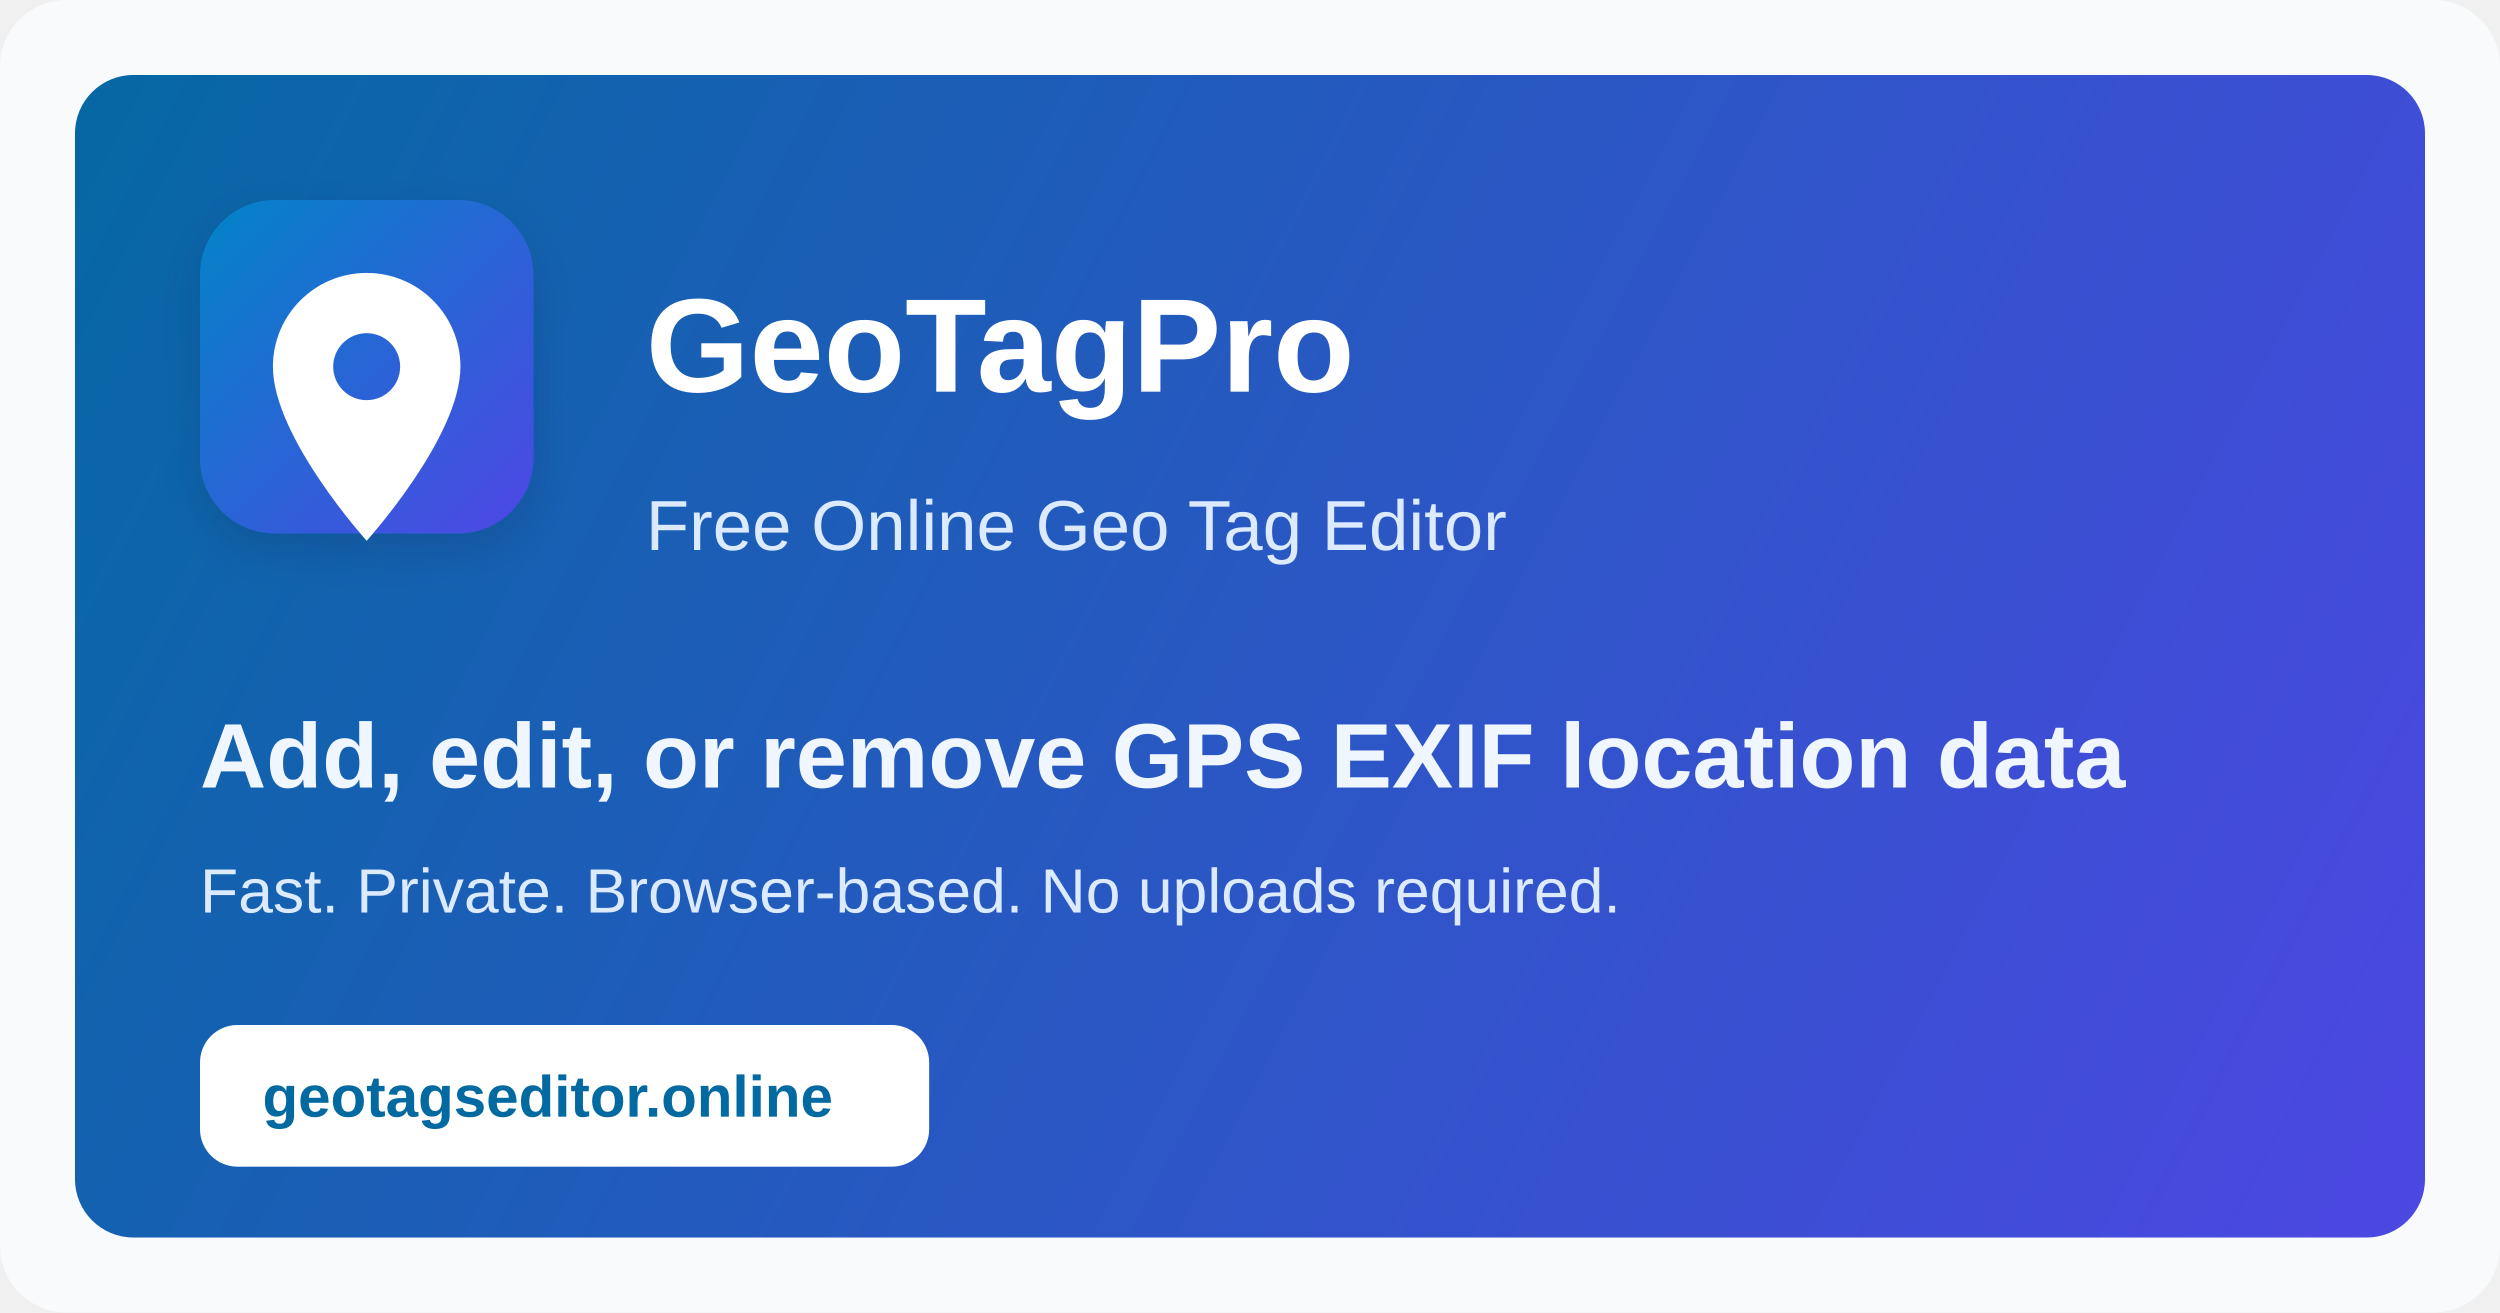
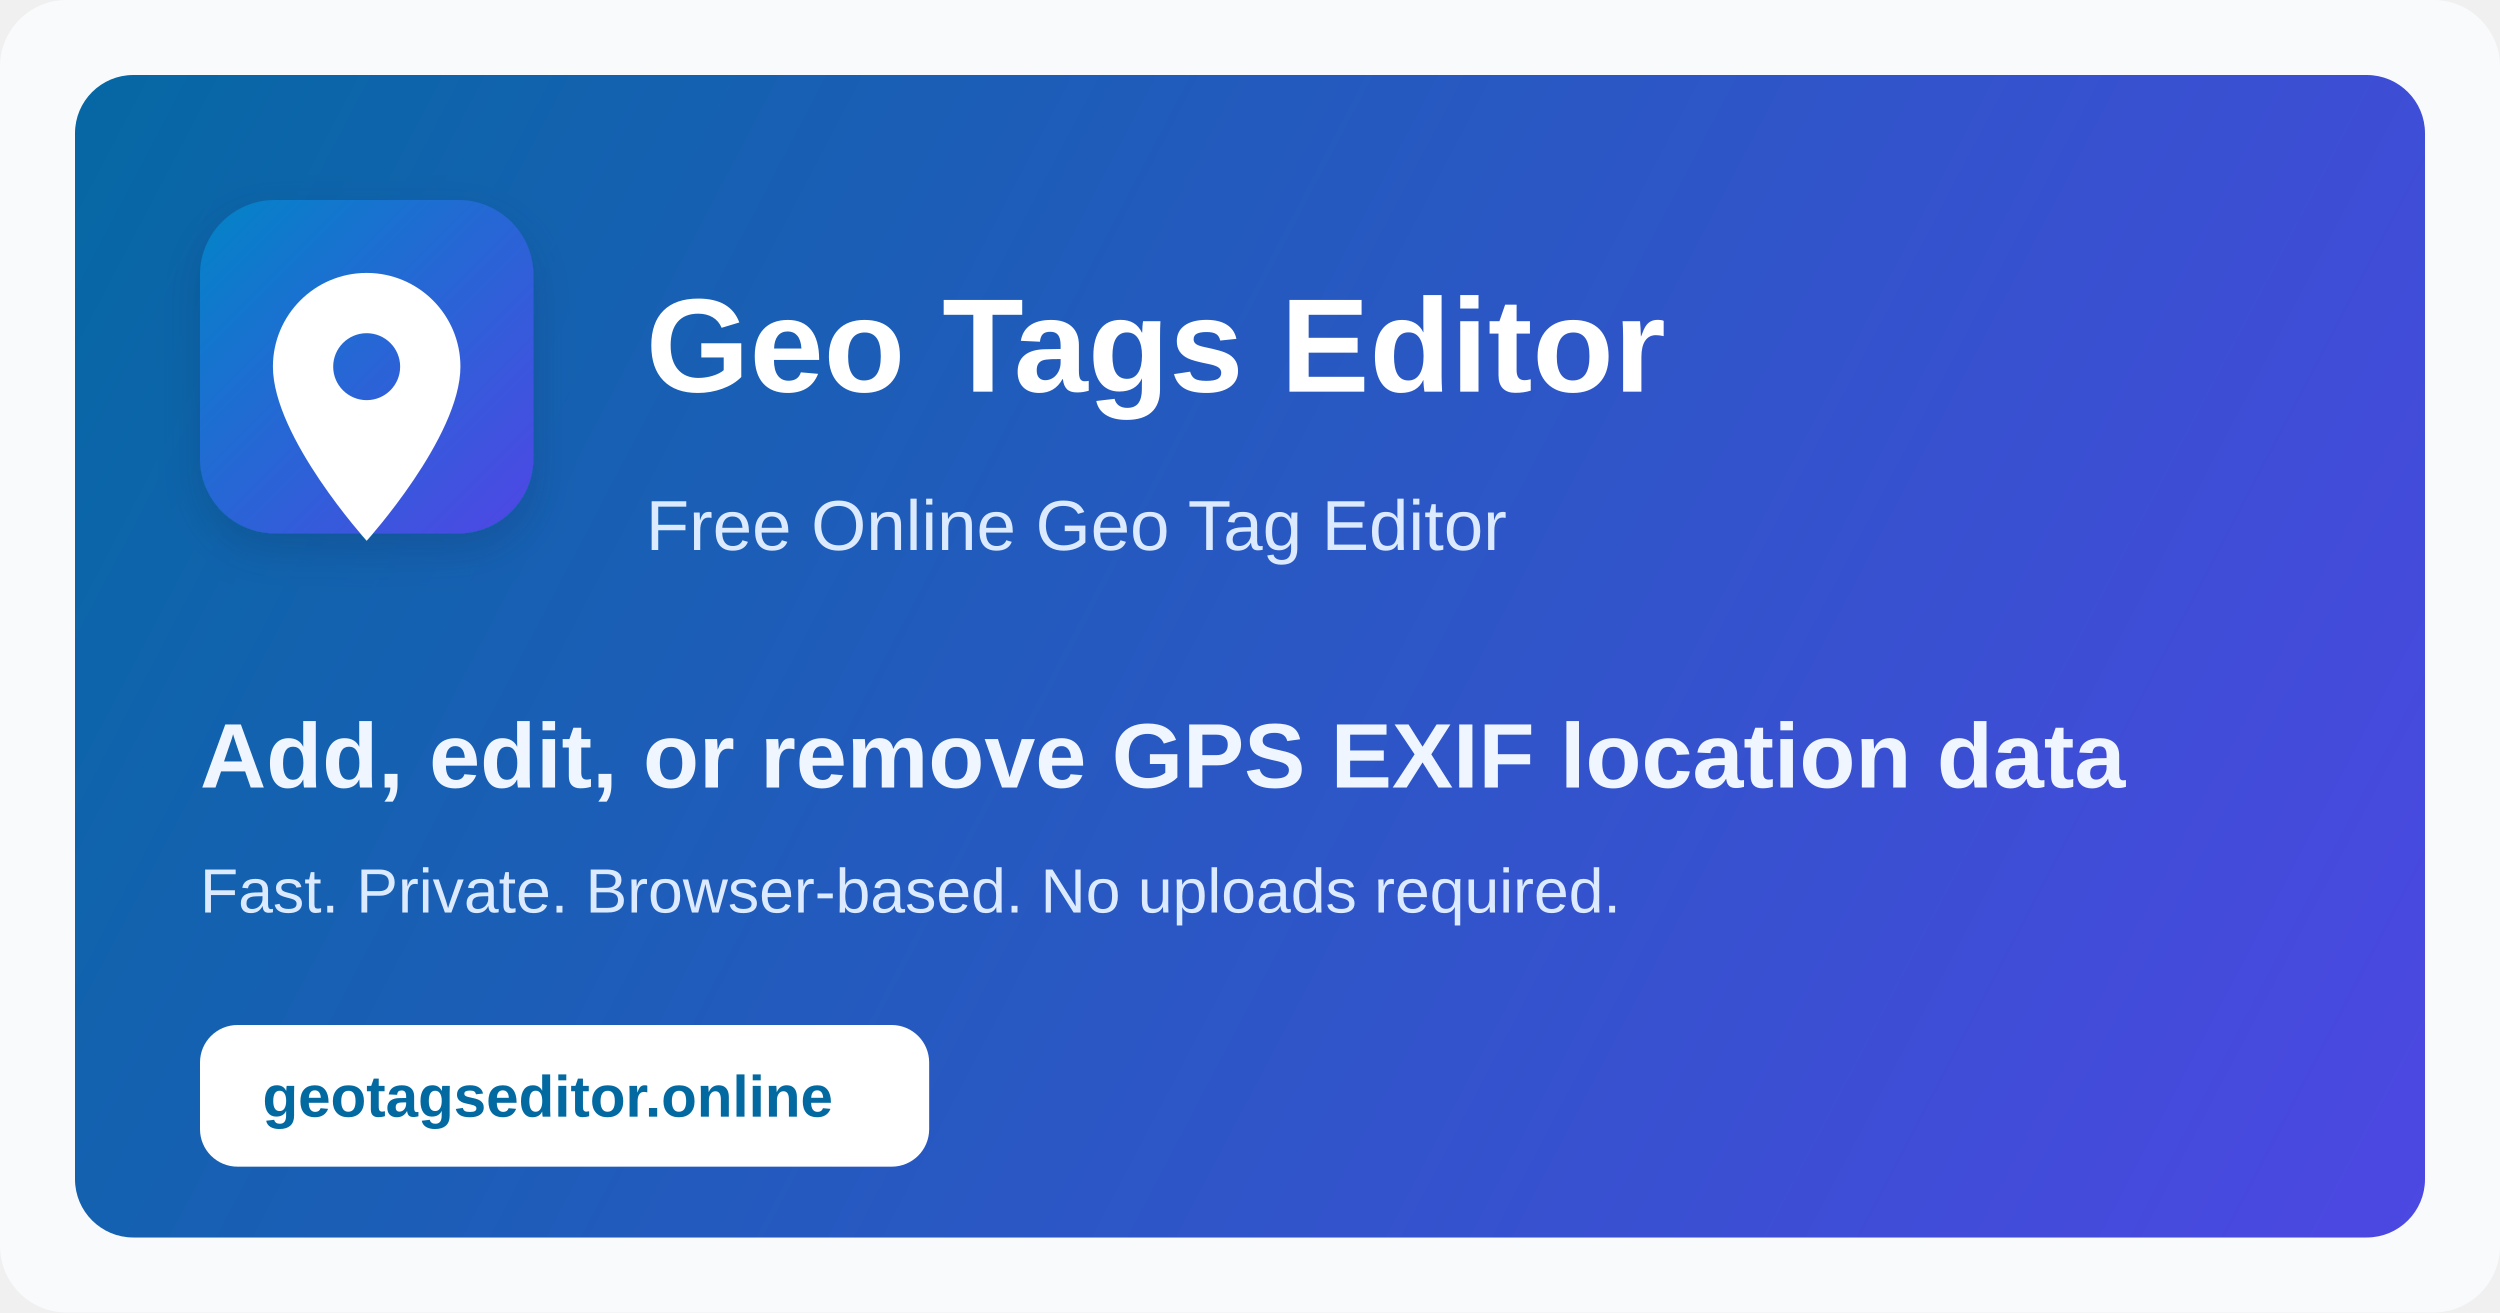
<svg xmlns="http://www.w3.org/2000/svg" width="1200" height="630" viewBox="0 0 1200 630" fill="none">
  <rect width="1200" height="630" rx="32" fill="#f8fafc" />
  <rect x="36" y="36" width="1128" height="558" rx="28" fill="url(#bg)" />
  <g filter="url(#shadow)">
    <rect x="96" y="96" width="160" height="160" rx="36" fill="url(#logo)" />
    <path d="M176 131c-24.853 0-45 20.147-45 45 0 33.75 45 83.571 45 83.571S221 209.75 221 176c0-24.853-20.147-45-45-45zm0 61.071a16.071 16.071 0 110-32.142 16.071 16.071 0 010 32.142z" fill="#fff" />
  </g>
-   <text x="310" y="188" fill="#fff" font-family="Segoe UI, Arial, sans-serif" font-size="64" font-weight="700">GeoTagPro</text>
+   <text x="310" y="188" fill="#fff" font-family="Segoe UI, Arial, sans-serif" font-size="64" font-weight="700">Geo Tags Editor</text>
  <text x="310" y="264" fill="#dbeafe" font-family="Segoe UI, Arial, sans-serif" font-size="34" font-weight="500">Free Online Geo Tag Editor</text>
  <text x="96" y="378" fill="#eff6ff" font-family="Segoe UI, Arial, sans-serif" font-size="44" font-weight="700">Add, edit, or remove GPS EXIF location data</text>
  <text x="96" y="438" fill="#dbeafe" font-family="Segoe UI, Arial, sans-serif" font-size="30" font-weight="400">Fast. Private. Browser-based. No uploads required.</text>
  <rect x="96" y="492" width="350" height="68" rx="18" fill="#fff" />
  <text x="126" y="536" fill="#0369a1" font-family="Segoe UI, Arial, sans-serif" font-size="28" font-weight="700">geotagseditor.online</text>
  <defs>
    <linearGradient id="bg" x1="0" y1="0" x2="1200" y2="630" gradientUnits="userSpaceOnUse">
      <stop stop-color="#0369a1" />
      <stop offset="1" stop-color="#4f46e5" />
    </linearGradient>
    <linearGradient id="logo" x1="96" y1="96" x2="256" y2="256" gradientUnits="userSpaceOnUse">
      <stop stop-color="#0284c7" />
      <stop offset="1" stop-color="#4f46e5" />
    </linearGradient>
    <filter id="shadow" x="76" y="84" width="200" height="200" filterUnits="userSpaceOnUse" color-interpolation-filters="sRGB">
      <feFlood flood-opacity="0" result="BackgroundImageFix" />
      <feColorMatrix in="SourceAlpha" type="matrix" values="0 0 0 0 0 0 0 0 0 0 0 0 0 0 0 0 0 0 127 0" result="hardAlpha" />
      <feOffset dy="8" />
      <feGaussianBlur stdDeviation="10" />
      <feComposite in2="hardAlpha" operator="out" />
      <feColorMatrix type="matrix" values="0 0 0 0 0.059 0 0 0 0 0.114 0 0 0 0 0.251 0 0 0 0.18 0" />
      <feBlend mode="normal" in2="BackgroundImageFix" result="effect1_dropShadow_0_1" />
      <feBlend mode="normal" in="SourceGraphic" in2="effect1_dropShadow_0_1" result="shape" />
    </filter>
  </defs>
</svg>
